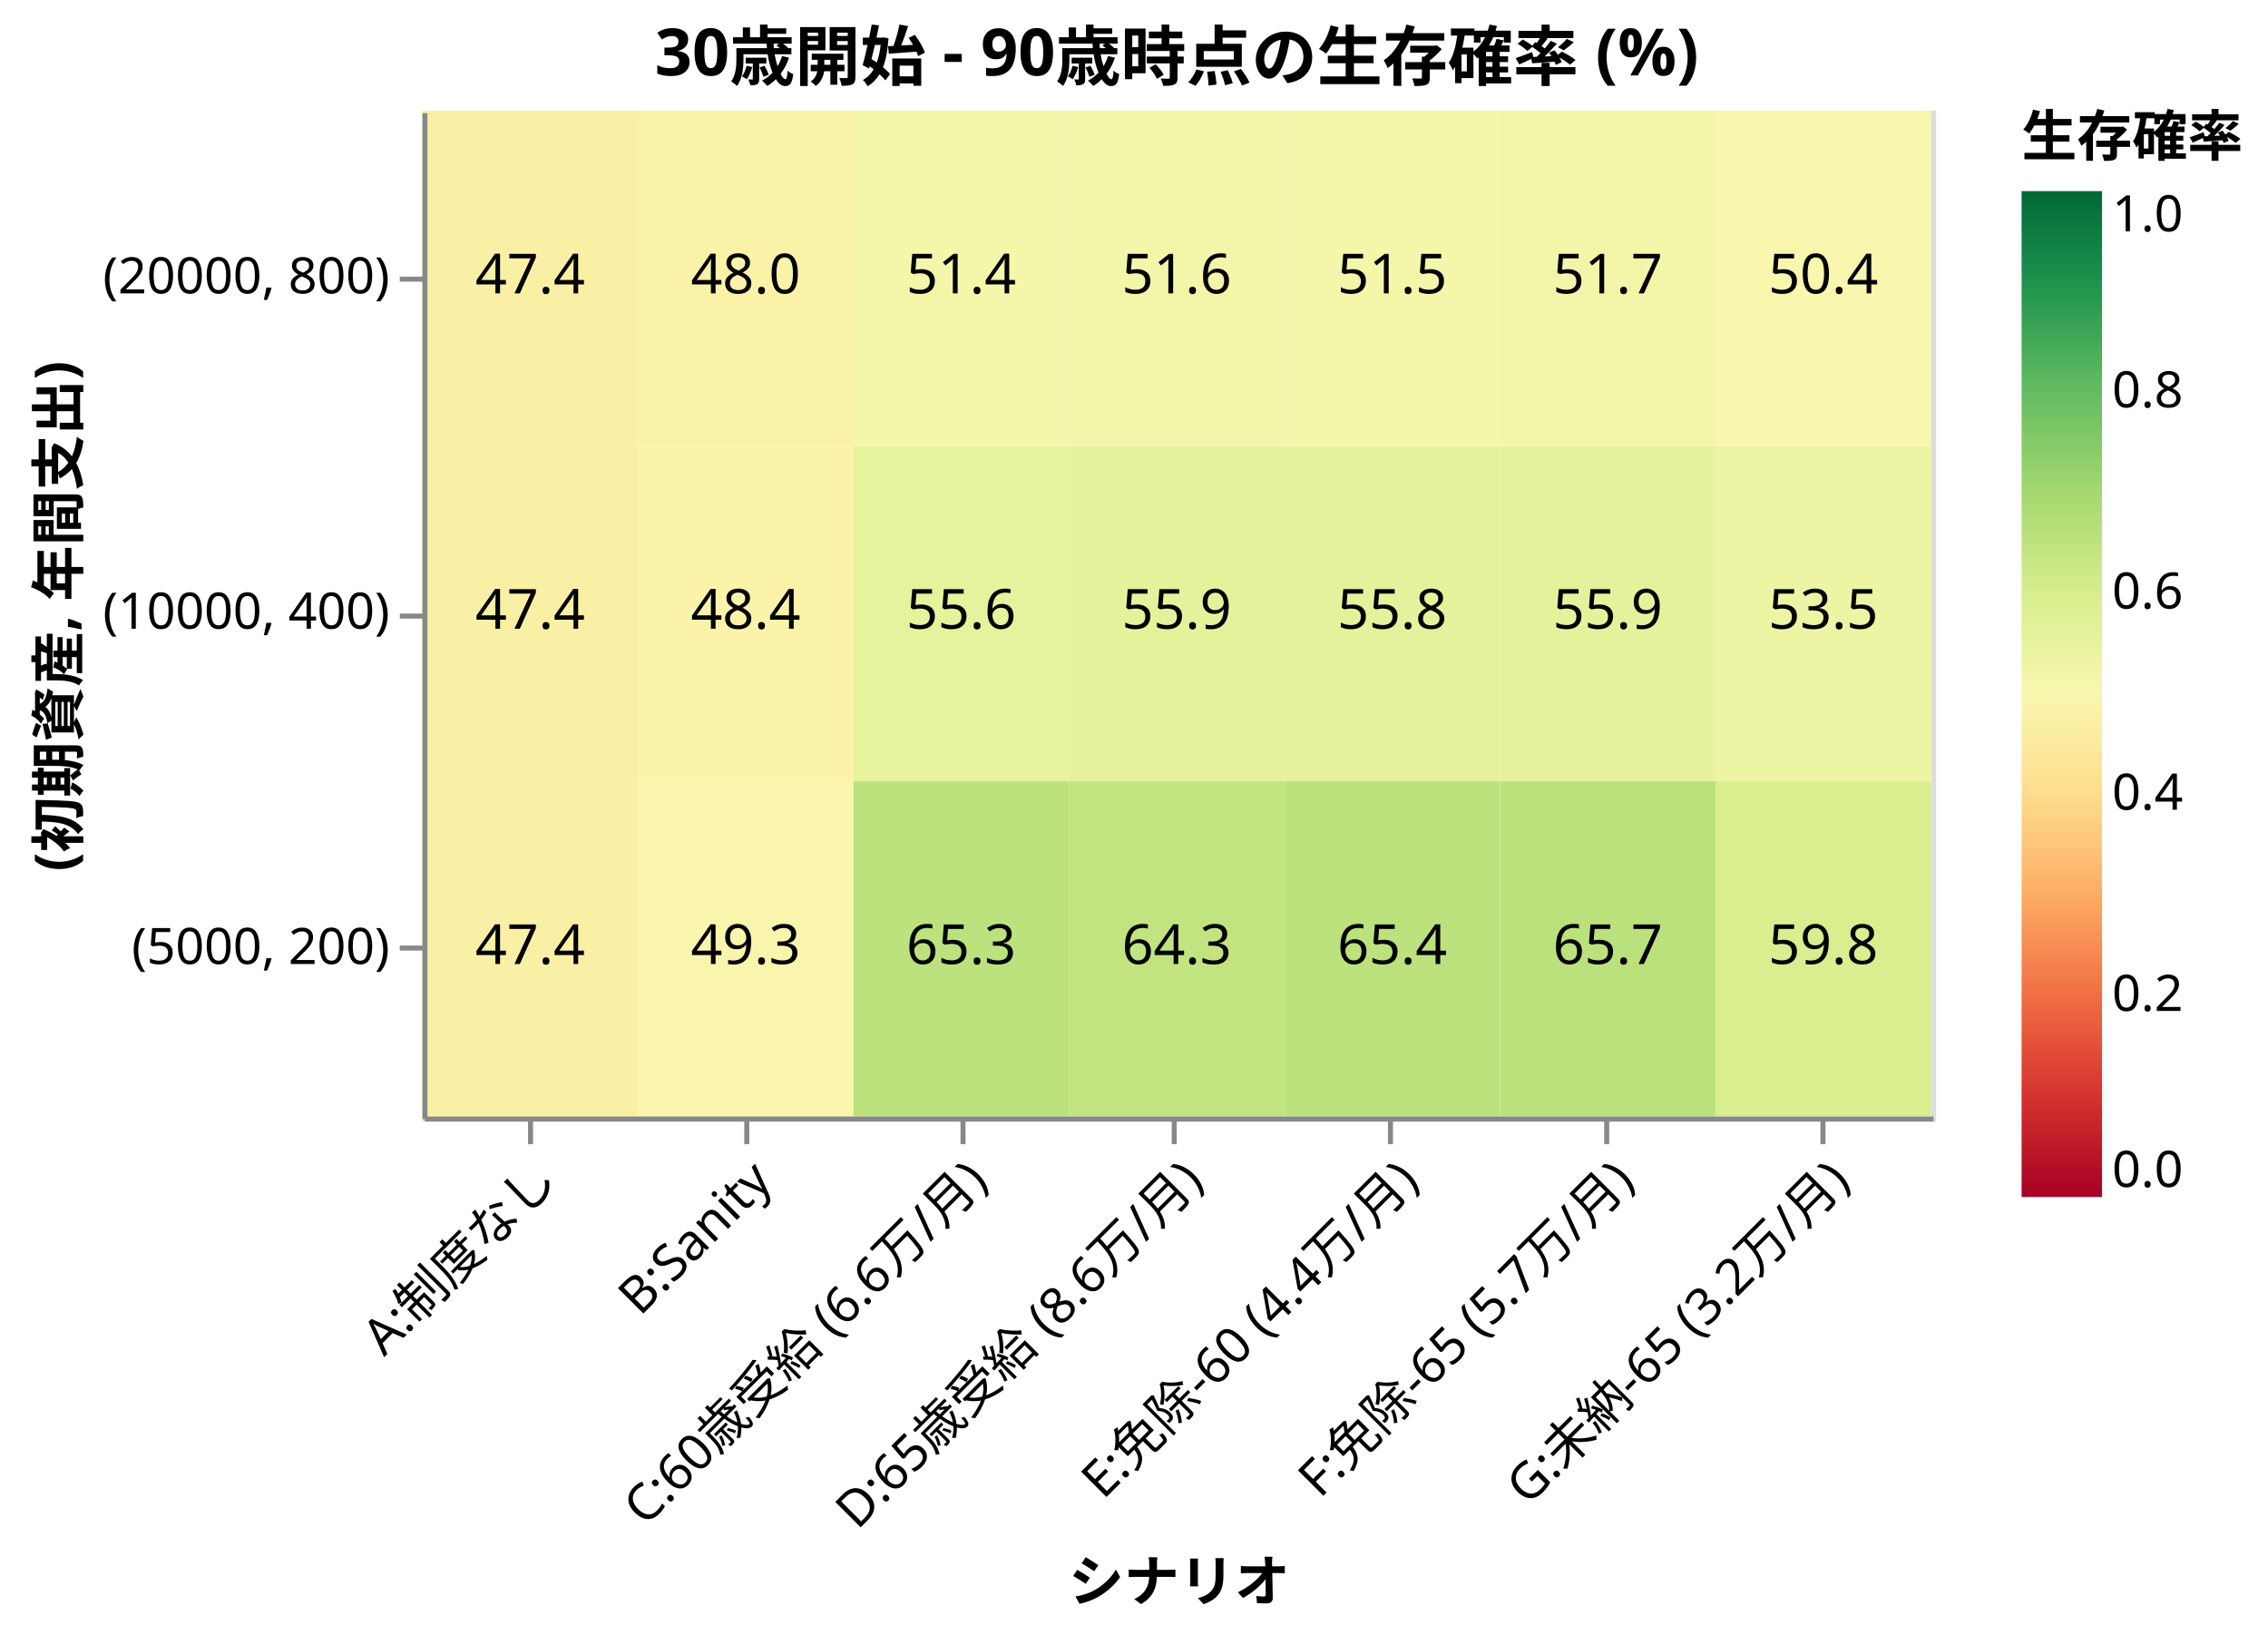
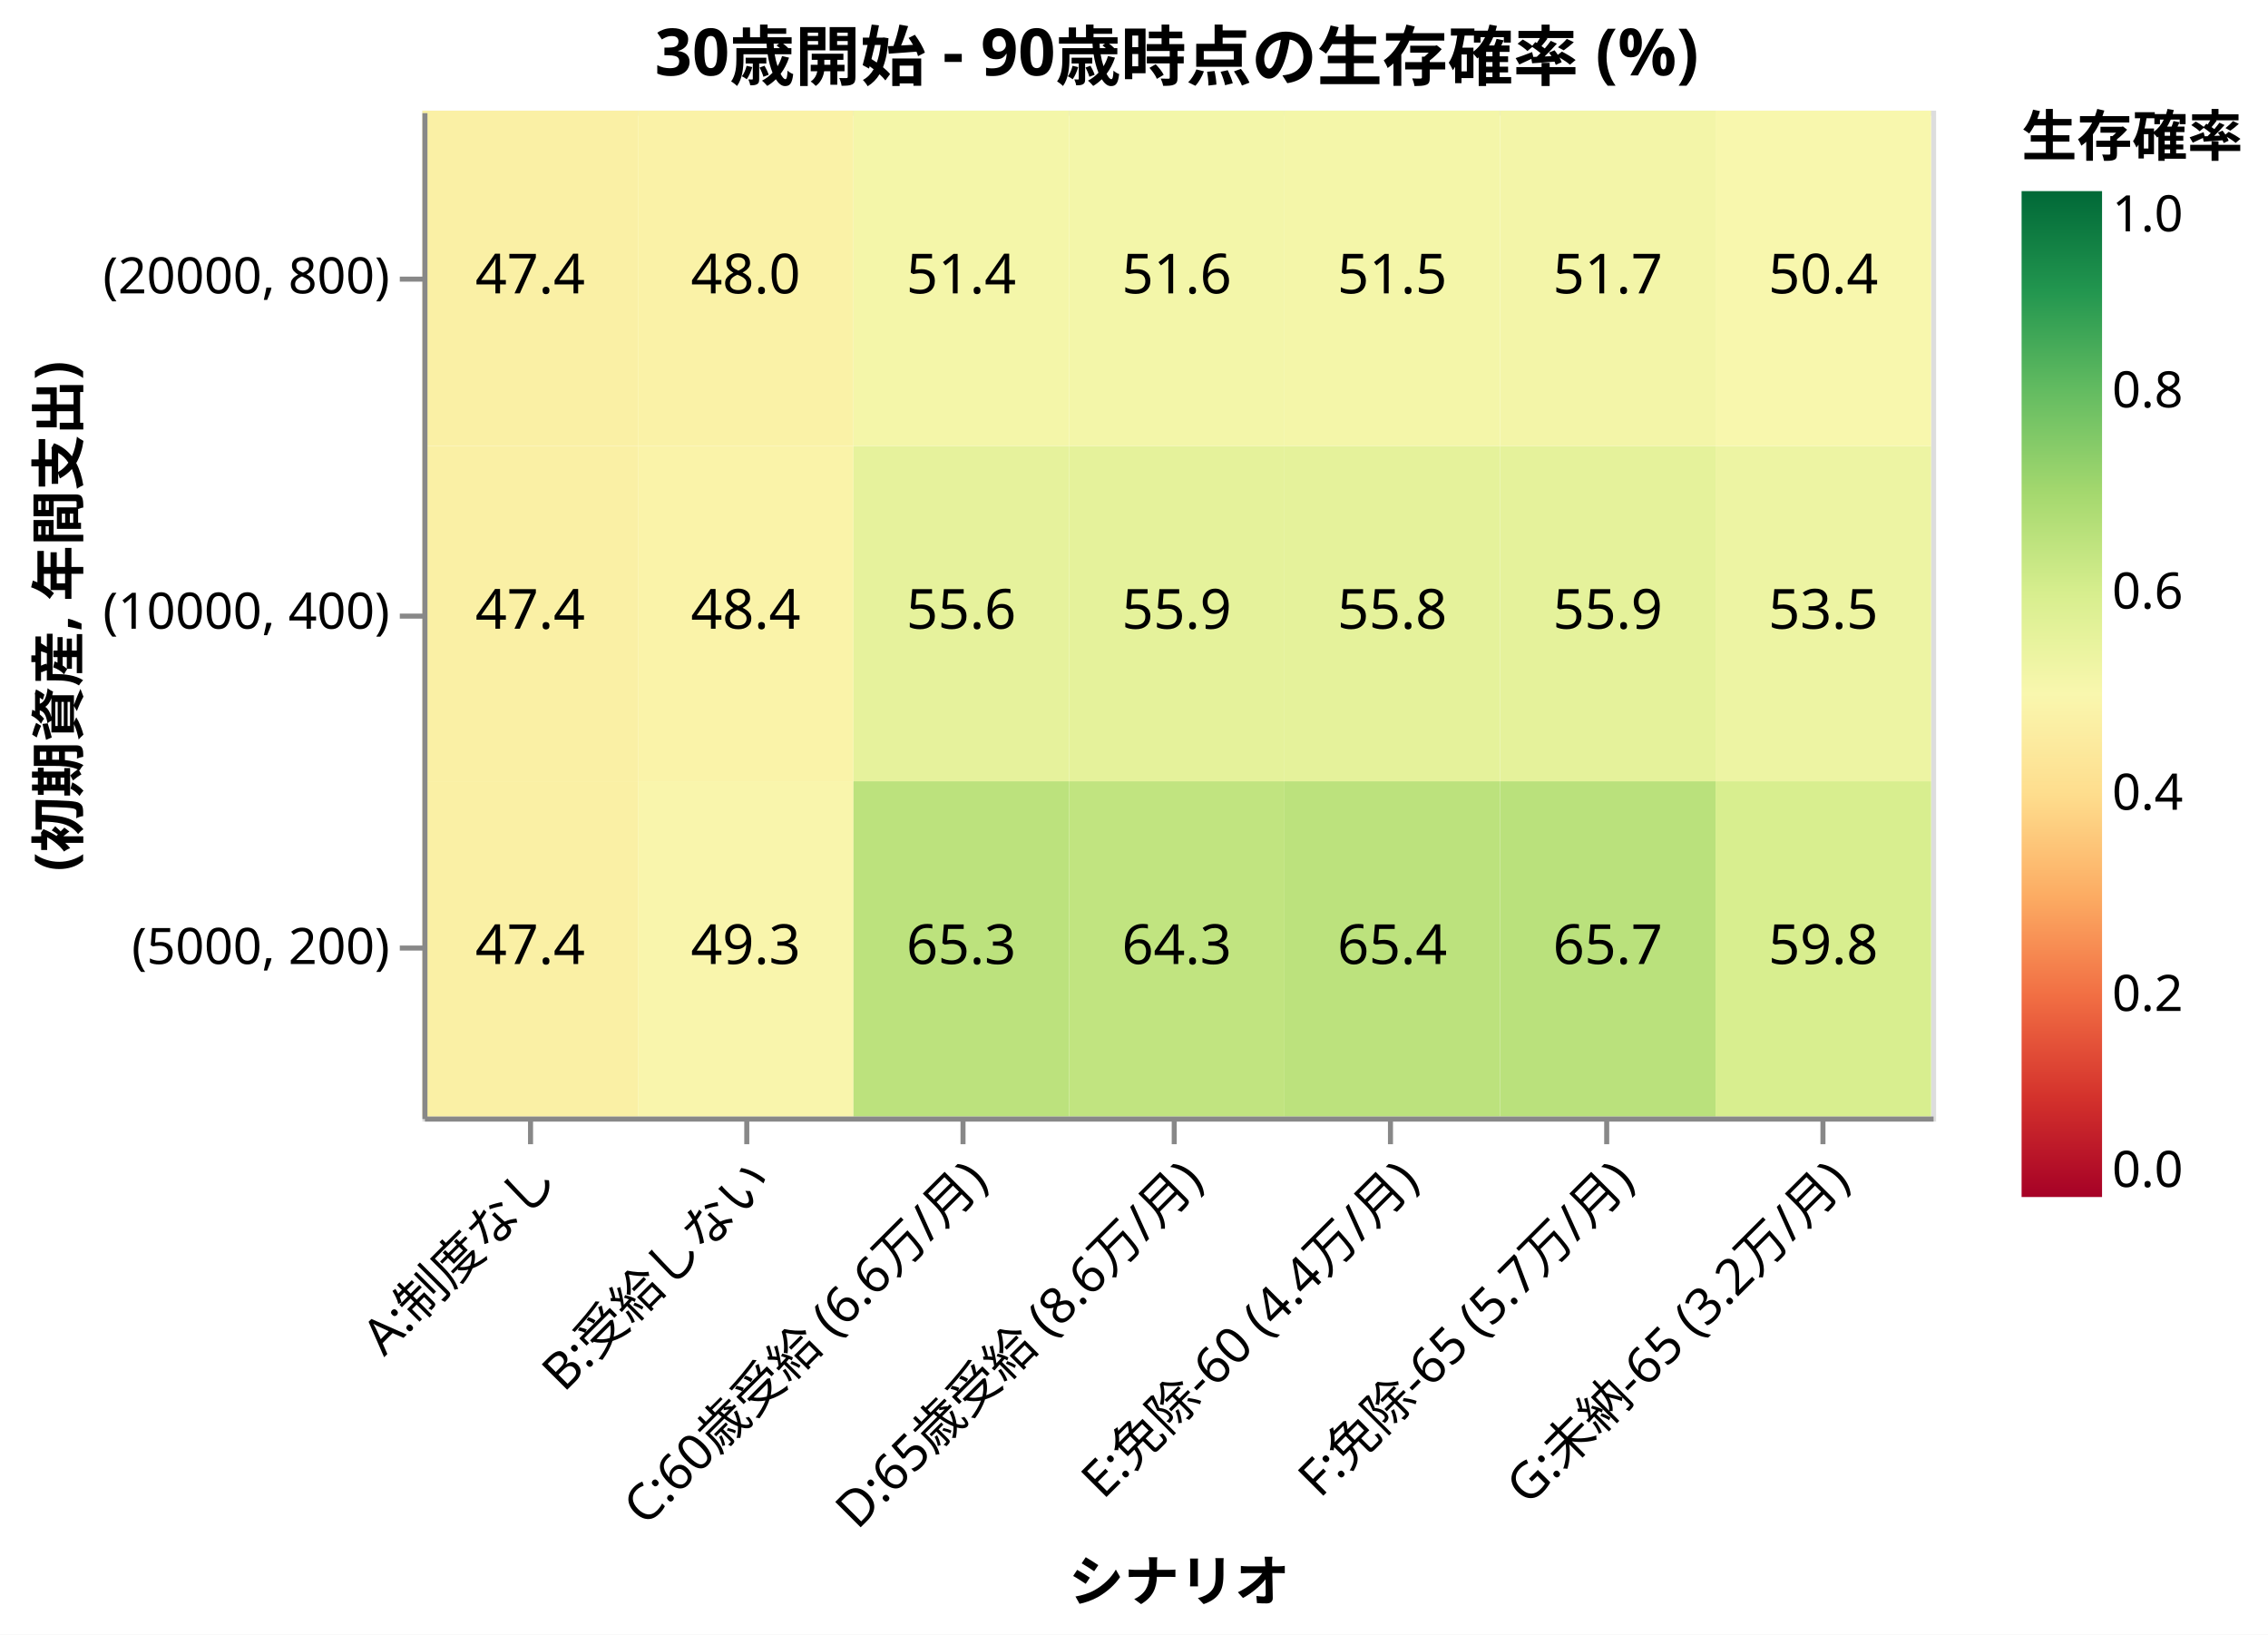
<svg xmlns="http://www.w3.org/2000/svg" version="1.1" class="marks" width="451" height="325" viewBox="0 0 451 325">
  <rect width="451" height="325" fill="white" />
  <g fill="none" stroke-miterlimit="10" transform="translate(84,22)">
    <g class="mark-group role-frame root" role="graphics-object" aria-roledescription="group mark container">
      <g transform="translate(0,0)">
        <path class="background" aria-hidden="true" d="M0.5,0.5h300v200h-300Z" stroke="#ddd" />
        <g>
          <g class="mark-rect role-mark layer_0_marks" role="graphics-object" aria-roledescription="rect mark container">
            <path aria-label="シナリオ: A:制度なし; (初期資産, 年間支出): (5000, 200); 生存確率: 0.474" role="graphics-symbol" aria-roledescription="rect mark" d="M0,133.333h42.857v66.667h-42.857Z" fill="rgb(250, 240, 165)" />
-             <path aria-label="シナリオ: B:Sanity; (初期資産, 年間支出): (5000, 200); 生存確率: 0.4934" role="graphics-symbol" aria-roledescription="rect mark" d="M42.857,133.333h42.857v66.667h-42.857Z" fill="rgb(249, 245, 172)" />
+             <path aria-label="シナリオ: B:受給しない; (初期資産, 年間支出): (5000, 200); 生存確率: 0.4934" role="graphics-symbol" aria-roledescription="rect mark" d="M42.857,133.333h42.857v66.667h-42.857Z" fill="rgb(249, 245, 172)" />
            <path aria-label="シナリオ: C:60歳受給 (6.6万/月); (初期資産, 年間支出): (5000, 200); 生存確率: 0.6528" role="graphics-symbol" aria-roledescription="rect mark" d="M85.714,133.333h42.857v66.667h-42.857Z" fill="rgb(188, 226, 125)" />
            <path aria-label="シナリオ: D:65歳受給 (8.6万/月); (初期資産, 年間支出): (5000, 200); 生存確率: 0.6434" role="graphics-symbol" aria-roledescription="rect mark" d="M128.571,133.333h42.857v66.667h-42.857Z" fill="rgb(193, 228, 128)" />
            <path aria-label="シナリオ: E:免除-60 (4.4万/月); (初期資産, 年間支出): (5000, 200); 生存確率: 0.6538" role="graphics-symbol" aria-roledescription="rect mark" d="M171.429,133.333h42.857v66.667h-42.857Z" fill="rgb(188, 226, 125)" />
            <path aria-label="シナリオ: F:免除-65 (5.7万/月); (初期資産, 年間支出): (5000, 200); 生存確率: 0.6572" role="graphics-symbol" aria-roledescription="rect mark" d="M214.286,133.333h42.857v66.667h-42.857Z" fill="rgb(186, 225, 124)" />
            <path aria-label="シナリオ: G:未納-65 (3.2万/月); (初期資産, 年間支出): (5000, 200); 生存確率: 0.598" role="graphics-symbol" aria-roledescription="rect mark" d="M257.143,133.333h42.857v66.667h-42.857Z" fill="rgb(216, 238, 143)" />
            <path aria-label="シナリオ: A:制度なし; (初期資産, 年間支出): (10000, 400); 生存確率: 0.474" role="graphics-symbol" aria-roledescription="rect mark" d="M0,66.667h42.857v66.667h-42.857Z" fill="rgb(250, 240, 165)" />
-             <path aria-label="シナリオ: B:Sanity; (初期資産, 年間支出): (10000, 400); 生存確率: 0.4844" role="graphics-symbol" aria-roledescription="rect mark" d="M42.857,66.667h42.857v66.667h-42.857Z" fill="rgb(250, 243, 169)" />
+             <path aria-label="シナリオ: B:受給しない; (初期資産, 年間支出): (10000, 400); 生存確率: 0.4844" role="graphics-symbol" aria-roledescription="rect mark" d="M42.857,66.667h42.857v66.667h-42.857Z" fill="rgb(250, 243, 169)" />
            <path aria-label="シナリオ: C:60歳受給 (6.6万/月); (初期資産, 年間支出): (10000, 400); 生存確率: 0.5556" role="graphics-symbol" aria-roledescription="rect mark" d="M85.714,66.667h42.857v66.667h-42.857Z" fill="rgb(230, 242, 156)" />
            <path aria-label="シナリオ: D:65歳受給 (8.6万/月); (初期資産, 年間支出): (10000, 400); 生存確率: 0.559" role="graphics-symbol" aria-roledescription="rect mark" d="M128.571,66.667h42.857v66.667h-42.857Z" fill="rgb(229, 242, 155)" />
            <path aria-label="シナリオ: E:免除-60 (4.4万/月); (初期資産, 年間支出): (10000, 400); 生存確率: 0.558" role="graphics-symbol" aria-roledescription="rect mark" d="M171.429,66.667h42.857v66.667h-42.857Z" fill="rgb(229, 242, 155)" />
            <path aria-label="シナリオ: F:免除-65 (5.7万/月); (初期資産, 年間支出): (10000, 400); 生存確率: 0.5592" role="graphics-symbol" aria-roledescription="rect mark" d="M214.286,66.667h42.857v66.667h-42.857Z" fill="rgb(229, 242, 155)" />
            <path aria-label="シナリオ: G:未納-65 (3.2万/月); (初期資産, 年間支出): (10000, 400); 生存確率: 0.535" role="graphics-symbol" aria-roledescription="rect mark" d="M257.143,66.667h42.857v66.667h-42.857Z" fill="rgb(237, 244, 163)" />
            <path aria-label="シナリオ: A:制度なし; (初期資産, 年間支出): (20000, 800); 生存確率: 0.474" role="graphics-symbol" aria-roledescription="rect mark" d="M0,0h42.857v66.667h-42.857Z" fill="rgb(250, 240, 165)" />
-             <path aria-label="シナリオ: B:Sanity; (初期資産, 年間支出): (20000, 800); 生存確率: 0.4796" role="graphics-symbol" aria-roledescription="rect mark" d="M42.857,0h42.857v66.667h-42.857Z" fill="rgb(250, 242, 167)" />
+             <path aria-label="シナリオ: B:受給しない; (初期資産, 年間支出): (20000, 800); 生存確率: 0.4796" role="graphics-symbol" aria-roledescription="rect mark" d="M42.857,0h42.857v66.667h-42.857Z" fill="rgb(250, 242, 167)" />
            <path aria-label="シナリオ: C:60歳受給 (6.6万/月); (初期資産, 年間支出): (20000, 800); 生存確率: 0.5144" role="graphics-symbol" aria-roledescription="rect mark" d="M85.714,0h42.857v66.667h-42.857Z" fill="rgb(244, 246, 169)" />
            <path aria-label="シナリオ: D:65歳受給 (8.6万/月); (初期資産, 年間支出): (20000, 800); 生存確率: 0.5164" role="graphics-symbol" aria-roledescription="rect mark" d="M128.571,0h42.857v66.667h-42.857Z" fill="rgb(243, 246, 169)" />
            <path aria-label="シナリオ: E:免除-60 (4.4万/月); (初期資産, 年間支出): (20000, 800); 生存確率: 0.5154" role="graphics-symbol" aria-roledescription="rect mark" d="M171.429,0h42.857v66.667h-42.857Z" fill="rgb(244, 246, 169)" />
            <path aria-label="シナリオ: F:免除-65 (5.7万/月); (初期資産, 年間支出): (20000, 800); 生存確率: 0.5172" role="graphics-symbol" aria-roledescription="rect mark" d="M214.286,0h42.857v66.667h-42.857Z" fill="rgb(243, 245, 168)" />
            <path aria-label="シナリオ: G:未納-65 (3.2万/月); (初期資産, 年間支出): (20000, 800); 生存確率: 0.504" role="graphics-symbol" aria-roledescription="rect mark" d="M257.143,0h42.857v66.667h-42.857Z" fill="rgb(248, 247, 173)" />
          </g>
          <g class="mark-text role-mark layer_1_marks" role="graphics-object" aria-roledescription="text mark container">
            <text aria-label="シナリオ: A:制度なし; (初期資産, 年間支出): (5000, 200); survival_rate_pct: 47.4" role="graphics-symbol" aria-roledescription="text mark" text-anchor="middle" transform="translate(21.42857,169.6667)" font-family="sans-serif" font-size="11px" fill="black">47.4</text>
-             <text aria-label="シナリオ: B:Sanity; (初期資産, 年間支出): (5000, 200); survival_rate_pct: 49.3" role="graphics-symbol" aria-roledescription="text mark" text-anchor="middle" transform="translate(64.28571,169.6667)" font-family="sans-serif" font-size="11px" fill="black">49.3</text>
+             <text aria-label="シナリオ: B:受給しない; (初期資産, 年間支出): (5000, 200); survival_rate_pct: 49.3" role="graphics-symbol" aria-roledescription="text mark" text-anchor="middle" transform="translate(64.28571,169.6667)" font-family="sans-serif" font-size="11px" fill="black">49.3</text>
            <text aria-label="シナリオ: C:60歳受給 (6.6万/月); (初期資産, 年間支出): (5000, 200); survival_rate_pct: 65.3" role="graphics-symbol" aria-roledescription="text mark" text-anchor="middle" transform="translate(107.1429,169.6667)" font-family="sans-serif" font-size="11px" fill="black">65.3</text>
            <text aria-label="シナリオ: D:65歳受給 (8.6万/月); (初期資産, 年間支出): (5000, 200); survival_rate_pct: 64.3" role="graphics-symbol" aria-roledescription="text mark" text-anchor="middle" transform="translate(150,169.6667)" font-family="sans-serif" font-size="11px" fill="black">64.3</text>
            <text aria-label="シナリオ: E:免除-60 (4.4万/月); (初期資産, 年間支出): (5000, 200); survival_rate_pct: 65.4" role="graphics-symbol" aria-roledescription="text mark" text-anchor="middle" transform="translate(192.8571,169.6667)" font-family="sans-serif" font-size="11px" fill="black">65.4</text>
            <text aria-label="シナリオ: F:免除-65 (5.7万/月); (初期資産, 年間支出): (5000, 200); survival_rate_pct: 65.7" role="graphics-symbol" aria-roledescription="text mark" text-anchor="middle" transform="translate(235.7143,169.6667)" font-family="sans-serif" font-size="11px" fill="black">65.7</text>
            <text aria-label="シナリオ: G:未納-65 (3.2万/月); (初期資産, 年間支出): (5000, 200); survival_rate_pct: 59.8" role="graphics-symbol" aria-roledescription="text mark" text-anchor="middle" transform="translate(278.5714,169.6667)" font-family="sans-serif" font-size="11px" fill="black">59.8</text>
            <text aria-label="シナリオ: A:制度なし; (初期資産, 年間支出): (10000, 400); survival_rate_pct: 47.4" role="graphics-symbol" aria-roledescription="text mark" text-anchor="middle" transform="translate(21.42857,103)" font-family="sans-serif" font-size="11px" fill="black">47.4</text>
-             <text aria-label="シナリオ: B:Sanity; (初期資産, 年間支出): (10000, 400); survival_rate_pct: 48.4" role="graphics-symbol" aria-roledescription="text mark" text-anchor="middle" transform="translate(64.28571,103)" font-family="sans-serif" font-size="11px" fill="black">48.4</text>
+             <text aria-label="シナリオ: B:受給しない; (初期資産, 年間支出): (10000, 400); survival_rate_pct: 48.4" role="graphics-symbol" aria-roledescription="text mark" text-anchor="middle" transform="translate(64.28571,103)" font-family="sans-serif" font-size="11px" fill="black">48.4</text>
            <text aria-label="シナリオ: C:60歳受給 (6.6万/月); (初期資産, 年間支出): (10000, 400); survival_rate_pct: 55.6" role="graphics-symbol" aria-roledescription="text mark" text-anchor="middle" transform="translate(107.1429,103)" font-family="sans-serif" font-size="11px" fill="black">55.6</text>
            <text aria-label="シナリオ: D:65歳受給 (8.6万/月); (初期資産, 年間支出): (10000, 400); survival_rate_pct: 55.9" role="graphics-symbol" aria-roledescription="text mark" text-anchor="middle" transform="translate(150,103)" font-family="sans-serif" font-size="11px" fill="black">55.9</text>
            <text aria-label="シナリオ: E:免除-60 (4.4万/月); (初期資産, 年間支出): (10000, 400); survival_rate_pct: 55.8" role="graphics-symbol" aria-roledescription="text mark" text-anchor="middle" transform="translate(192.8571,103)" font-family="sans-serif" font-size="11px" fill="black">55.8</text>
            <text aria-label="シナリオ: F:免除-65 (5.7万/月); (初期資産, 年間支出): (10000, 400); survival_rate_pct: 55.9" role="graphics-symbol" aria-roledescription="text mark" text-anchor="middle" transform="translate(235.7143,103)" font-family="sans-serif" font-size="11px" fill="black">55.9</text>
            <text aria-label="シナリオ: G:未納-65 (3.2万/月); (初期資産, 年間支出): (10000, 400); survival_rate_pct: 53.5" role="graphics-symbol" aria-roledescription="text mark" text-anchor="middle" transform="translate(278.5714,103)" font-family="sans-serif" font-size="11px" fill="black">53.5</text>
            <text aria-label="シナリオ: A:制度なし; (初期資産, 年間支出): (20000, 800); survival_rate_pct: 47.4" role="graphics-symbol" aria-roledescription="text mark" text-anchor="middle" transform="translate(21.42857,36.33333)" font-family="sans-serif" font-size="11px" fill="black">47.4</text>
-             <text aria-label="シナリオ: B:Sanity; (初期資産, 年間支出): (20000, 800); survival_rate_pct: 48.0" role="graphics-symbol" aria-roledescription="text mark" text-anchor="middle" transform="translate(64.28571,36.33333)" font-family="sans-serif" font-size="11px" fill="black">48.0</text>
+             <text aria-label="シナリオ: B:受給しない; (初期資産, 年間支出): (20000, 800); survival_rate_pct: 48.0" role="graphics-symbol" aria-roledescription="text mark" text-anchor="middle" transform="translate(64.28571,36.33333)" font-family="sans-serif" font-size="11px" fill="black">48.0</text>
            <text aria-label="シナリオ: C:60歳受給 (6.6万/月); (初期資産, 年間支出): (20000, 800); survival_rate_pct: 51.4" role="graphics-symbol" aria-roledescription="text mark" text-anchor="middle" transform="translate(107.1429,36.33333)" font-family="sans-serif" font-size="11px" fill="black">51.4</text>
            <text aria-label="シナリオ: D:65歳受給 (8.6万/月); (初期資産, 年間支出): (20000, 800); survival_rate_pct: 51.6" role="graphics-symbol" aria-roledescription="text mark" text-anchor="middle" transform="translate(150,36.33333)" font-family="sans-serif" font-size="11px" fill="black">51.6</text>
            <text aria-label="シナリオ: E:免除-60 (4.4万/月); (初期資産, 年間支出): (20000, 800); survival_rate_pct: 51.5" role="graphics-symbol" aria-roledescription="text mark" text-anchor="middle" transform="translate(192.8571,36.33333)" font-family="sans-serif" font-size="11px" fill="black">51.5</text>
            <text aria-label="シナリオ: F:免除-65 (5.7万/月); (初期資産, 年間支出): (20000, 800); survival_rate_pct: 51.7" role="graphics-symbol" aria-roledescription="text mark" text-anchor="middle" transform="translate(235.7143,36.33333)" font-family="sans-serif" font-size="11px" fill="black">51.7</text>
            <text aria-label="シナリオ: G:未納-65 (3.2万/月); (初期資産, 年間支出): (20000, 800); survival_rate_pct: 50.4" role="graphics-symbol" aria-roledescription="text mark" text-anchor="middle" transform="translate(278.5714,36.33333)" font-family="sans-serif" font-size="11px" fill="black">50.4</text>
          </g>
          <g class="mark-group role-legend" role="graphics-symbol" aria-roledescription="legend" aria-label="Gradient legend titled '生存確率' for fill color with values from 0.0 to 1.0">
            <g transform="translate(318,0)">
              <path class="background" aria-hidden="true" d="M0,0h44v216h-44Z" pointer-events="none" />
              <g>
                <g class="mark-group role-legend-entry">
                  <g transform="translate(0,16)">
                    <path class="background" aria-hidden="true" d="M0,0h0v0h0Z" pointer-events="none" />
                    <g>
                      <g class="mark-rect role-legend-gradient" pointer-events="none">
                        <path d="M0,0h16v200h-16Z" fill="url(#gradient_1)" stroke="#ddd" stroke-width="0" opacity="1" />
                      </g>
                      <g class="mark-text role-legend-label" pointer-events="none">
                        <text text-anchor="start" transform="translate(18,198)" font-family="sans-serif" font-size="10px" fill="#000" opacity="1">0.0</text>
                        <text text-anchor="start" transform="translate(18,163)" font-family="sans-serif" font-size="10px" fill="#000" opacity="1">0.2</text>
                        <text text-anchor="start" transform="translate(18,123)" font-family="sans-serif" font-size="10px" fill="#000" opacity="1">0.4</text>
                        <text text-anchor="start" transform="translate(18,83)" font-family="sans-serif" font-size="10px" fill="#000" opacity="1">0.6</text>
                        <text text-anchor="start" transform="translate(18,43)" font-family="sans-serif" font-size="10px" fill="#000" opacity="1">0.8</text>
                        <text text-anchor="start" transform="translate(18,8)" font-family="sans-serif" font-size="10px" fill="#000" opacity="1">1.0</text>
                      </g>
                    </g>
                    <path class="foreground" aria-hidden="true" d="" pointer-events="none" display="none" />
                  </g>
                </g>
                <g class="mark-text role-legend-title" pointer-events="none">
                  <text text-anchor="start" transform="translate(0,9)" font-family="sans-serif" font-size="11px" font-weight="bold" fill="#000" opacity="1">生存確率</text>
                </g>
              </g>
              <path class="foreground" aria-hidden="true" d="" pointer-events="none" display="none" />
            </g>
          </g>
          <g class="mark-group role-title">
            <g transform="translate(150,-17)">
              <path class="background" aria-hidden="true" d="M0,0h0v0h0Z" pointer-events="none" />
              <g>
                <g class="mark-text role-title-text" role="graphics-symbol" aria-roledescription="title" aria-label="Title text '30歳開始 - 90歳時点の生存確率 (%)'" pointer-events="none">
                  <text text-anchor="middle" transform="translate(0,10)" font-family="sans-serif" font-size="13px" font-weight="bold" fill="#000" opacity="1">30歳開始 - 90歳時点の生存確率 (%)</text>
                </g>
              </g>
              <path class="foreground" aria-hidden="true" d="" pointer-events="none" display="none" />
            </g>
          </g>
-           <g class="mark-group role-axis" role="graphics-symbol" aria-roledescription="axis" aria-label="X-axis titled 'シナリオ' for a discrete scale with 7 values: A:制度なし, B:Sanity, C:60歳受給 (6.6万/月), D:65歳受給 (8.6万/月), E:免除-60 (4.4万/月), F:免除-65 (5.7万/月), G:未納-65 (3.2万/月)">
+           <g class="mark-group role-axis" role="graphics-symbol" aria-roledescription="axis" aria-label="X-axis titled 'シナリオ' for a discrete scale with 7 values: A:制度なし, B:受給しない, C:60歳受給 (6.6万/月), D:65歳受給 (8.6万/月), E:免除-60 (4.4万/月), F:免除-65 (5.7万/月), G:未納-65 (3.2万/月)">
            <g transform="translate(0.5,200.5)">
              <path class="background" aria-hidden="true" d="M0,0h0v0h0Z" pointer-events="none" />
              <g>
                <g class="mark-rule role-axis-tick" pointer-events="none">
                  <line transform="translate(21,0)" x2="0" y2="5" stroke="#888" stroke-width="1" opacity="1" />
                  <line transform="translate(64,0)" x2="0" y2="5" stroke="#888" stroke-width="1" opacity="1" />
                  <line transform="translate(107,0)" x2="0" y2="5" stroke="#888" stroke-width="1" opacity="1" />
                  <line transform="translate(149,0)" x2="0" y2="5" stroke="#888" stroke-width="1" opacity="1" />
                  <line transform="translate(192,0)" x2="0" y2="5" stroke="#888" stroke-width="1" opacity="1" />
                  <line transform="translate(235,0)" x2="0" y2="5" stroke="#888" stroke-width="1" opacity="1" />
                  <line transform="translate(278,0)" x2="0" y2="5" stroke="#888" stroke-width="1" opacity="1" />
                </g>
                <g class="mark-text role-axis-label" pointer-events="none">
                  <text text-anchor="end" transform="translate(20.92857,7) rotate(315) translate(0,8)" font-family="sans-serif" font-size="10px" fill="#000" opacity="1">A:制度なし</text>
-                   <text text-anchor="end" transform="translate(63.78571,7) rotate(315) translate(0,8)" font-family="sans-serif" font-size="10px" fill="#000" opacity="1">B:Sanity</text>
+                   <text text-anchor="end" transform="translate(63.78571,7) rotate(315) translate(0,8)" font-family="sans-serif" font-size="10px" fill="#000" opacity="1">B:受給しない</text>
                  <text text-anchor="end" transform="translate(106.6429,7) rotate(315) translate(0,8)" font-family="sans-serif" font-size="10px" fill="#000" opacity="1">C:60歳受給 (6.6万/月)</text>
                  <text text-anchor="end" transform="translate(149.5,7) rotate(315) translate(0,8)" font-family="sans-serif" font-size="10px" fill="#000" opacity="1">D:65歳受給 (8.6万/月)</text>
                  <text text-anchor="end" transform="translate(192.3571,7) rotate(315) translate(0,8)" font-family="sans-serif" font-size="10px" fill="#000" opacity="1">E:免除-60 (4.4万/月)</text>
                  <text text-anchor="end" transform="translate(235.2143,7) rotate(315) translate(0,8)" font-family="sans-serif" font-size="10px" fill="#000" opacity="1">F:免除-65 (5.7万/月)</text>
                  <text text-anchor="end" transform="translate(278.0714,7) rotate(315) translate(0,8)" font-family="sans-serif" font-size="10px" fill="#000" opacity="1">G:未納-65 (3.2万/月)</text>
                </g>
                <g class="mark-rule role-axis-domain" pointer-events="none">
                  <line transform="translate(0,0)" x2="300" y2="0" stroke="#888" stroke-width="1" opacity="1" />
                </g>
                <g class="mark-text role-axis-title" pointer-events="none">
                  <text text-anchor="middle" transform="translate(150,95.83099)" font-family="sans-serif" font-size="11px" font-weight="bold" fill="#000" opacity="1">シナリオ</text>
                </g>
              </g>
              <path class="foreground" aria-hidden="true" d="" pointer-events="none" display="none" />
            </g>
          </g>
          <g class="mark-group role-axis" role="graphics-symbol" aria-roledescription="axis" aria-label="Y-axis titled '(初期資産, 年間支出)' for a discrete scale with 3 values: (20000, 800), (10000, 400), (5000, 200)">
            <g transform="translate(0.5,0.5)">
              <path class="background" aria-hidden="true" d="M0,0h0v0h0Z" pointer-events="none" />
              <g>
                <g class="mark-rule role-axis-tick" pointer-events="none">
                  <line transform="translate(0,33)" x2="-5" y2="0" stroke="#888" stroke-width="1" opacity="1" />
                  <line transform="translate(0,100)" x2="-5" y2="0" stroke="#888" stroke-width="1" opacity="1" />
                  <line transform="translate(0,166)" x2="-5" y2="0" stroke="#888" stroke-width="1" opacity="1" />
                </g>
                <g class="mark-text role-axis-label" pointer-events="none">
                  <text text-anchor="end" transform="translate(-7,35.83333)" font-family="sans-serif" font-size="10px" fill="#000" opacity="1">(20000, 800)</text>
                  <text text-anchor="end" transform="translate(-7,102.5)" font-family="sans-serif" font-size="10px" fill="#000" opacity="1">(10000, 400)</text>
                  <text text-anchor="end" transform="translate(-7,169.1667)" font-family="sans-serif" font-size="10px" fill="#000" opacity="1">(5000, 200)</text>
                </g>
                <g class="mark-rule role-axis-domain" pointer-events="none">
                  <line transform="translate(0,0)" x2="0" y2="200" stroke="#888" stroke-width="1" opacity="1" />
                </g>
                <g class="mark-text role-axis-title" pointer-events="none">
                  <text text-anchor="middle" transform="translate(-67.70898,100) rotate(-90) translate(0,-2)" font-family="sans-serif" font-size="11px" font-weight="bold" fill="#000" opacity="1">(初期資産, 年間支出)</text>
                </g>
              </g>
              <path class="foreground" aria-hidden="true" d="" pointer-events="none" display="none" />
            </g>
          </g>
        </g>
        <path class="foreground" aria-hidden="true" d="" display="none" />
      </g>
    </g>
  </g>
  <defs>
    <linearGradient id="gradient_1" x1="0" x2="0" y1="1" y2="0">
      <stop offset="0" stop-color="rgb(165, 0, 38)" />
      <stop offset="0.05" stop-color="rgb(189, 25, 41)" />
      <stop offset="0.1" stop-color="rgb(212, 50, 44)" />
      <stop offset="0.15" stop-color="rgb(227, 80, 56)" />
      <stop offset="0.2" stop-color="rgb(241, 110, 67)" />
      <stop offset="0.25" stop-color="rgb(247, 141, 83)" />
      <stop offset="0.3" stop-color="rgb(252, 172, 99)" />
      <stop offset="0.35" stop-color="rgb(253, 197, 120)" />
      <stop offset="0.4" stop-color="rgb(254, 221, 141)" />
      <stop offset="0.45" stop-color="rgb(252, 234, 158)" />
      <stop offset="0.5" stop-color="rgb(249, 247, 174)" />
      <stop offset="0.55" stop-color="rgb(232, 243, 158)" />
      <stop offset="0.6" stop-color="rgb(215, 238, 142)" />
      <stop offset="0.65" stop-color="rgb(190, 227, 126)" />
      <stop offset="0.7" stop-color="rgb(164, 216, 110)" />
      <stop offset="0.75" stop-color="rgb(132, 202, 104)" />
      <stop offset="0.8" stop-color="rgb(100, 188, 97)" />
      <stop offset="0.85" stop-color="rgb(67, 169, 88)" />
      <stop offset="0.9" stop-color="rgb(34, 150, 79)" />
      <stop offset="0.95" stop-color="rgb(17, 127, 67)" />
      <stop offset="1" stop-color="rgb(0, 104, 55)" />
    </linearGradient>
  </defs>
</svg>
